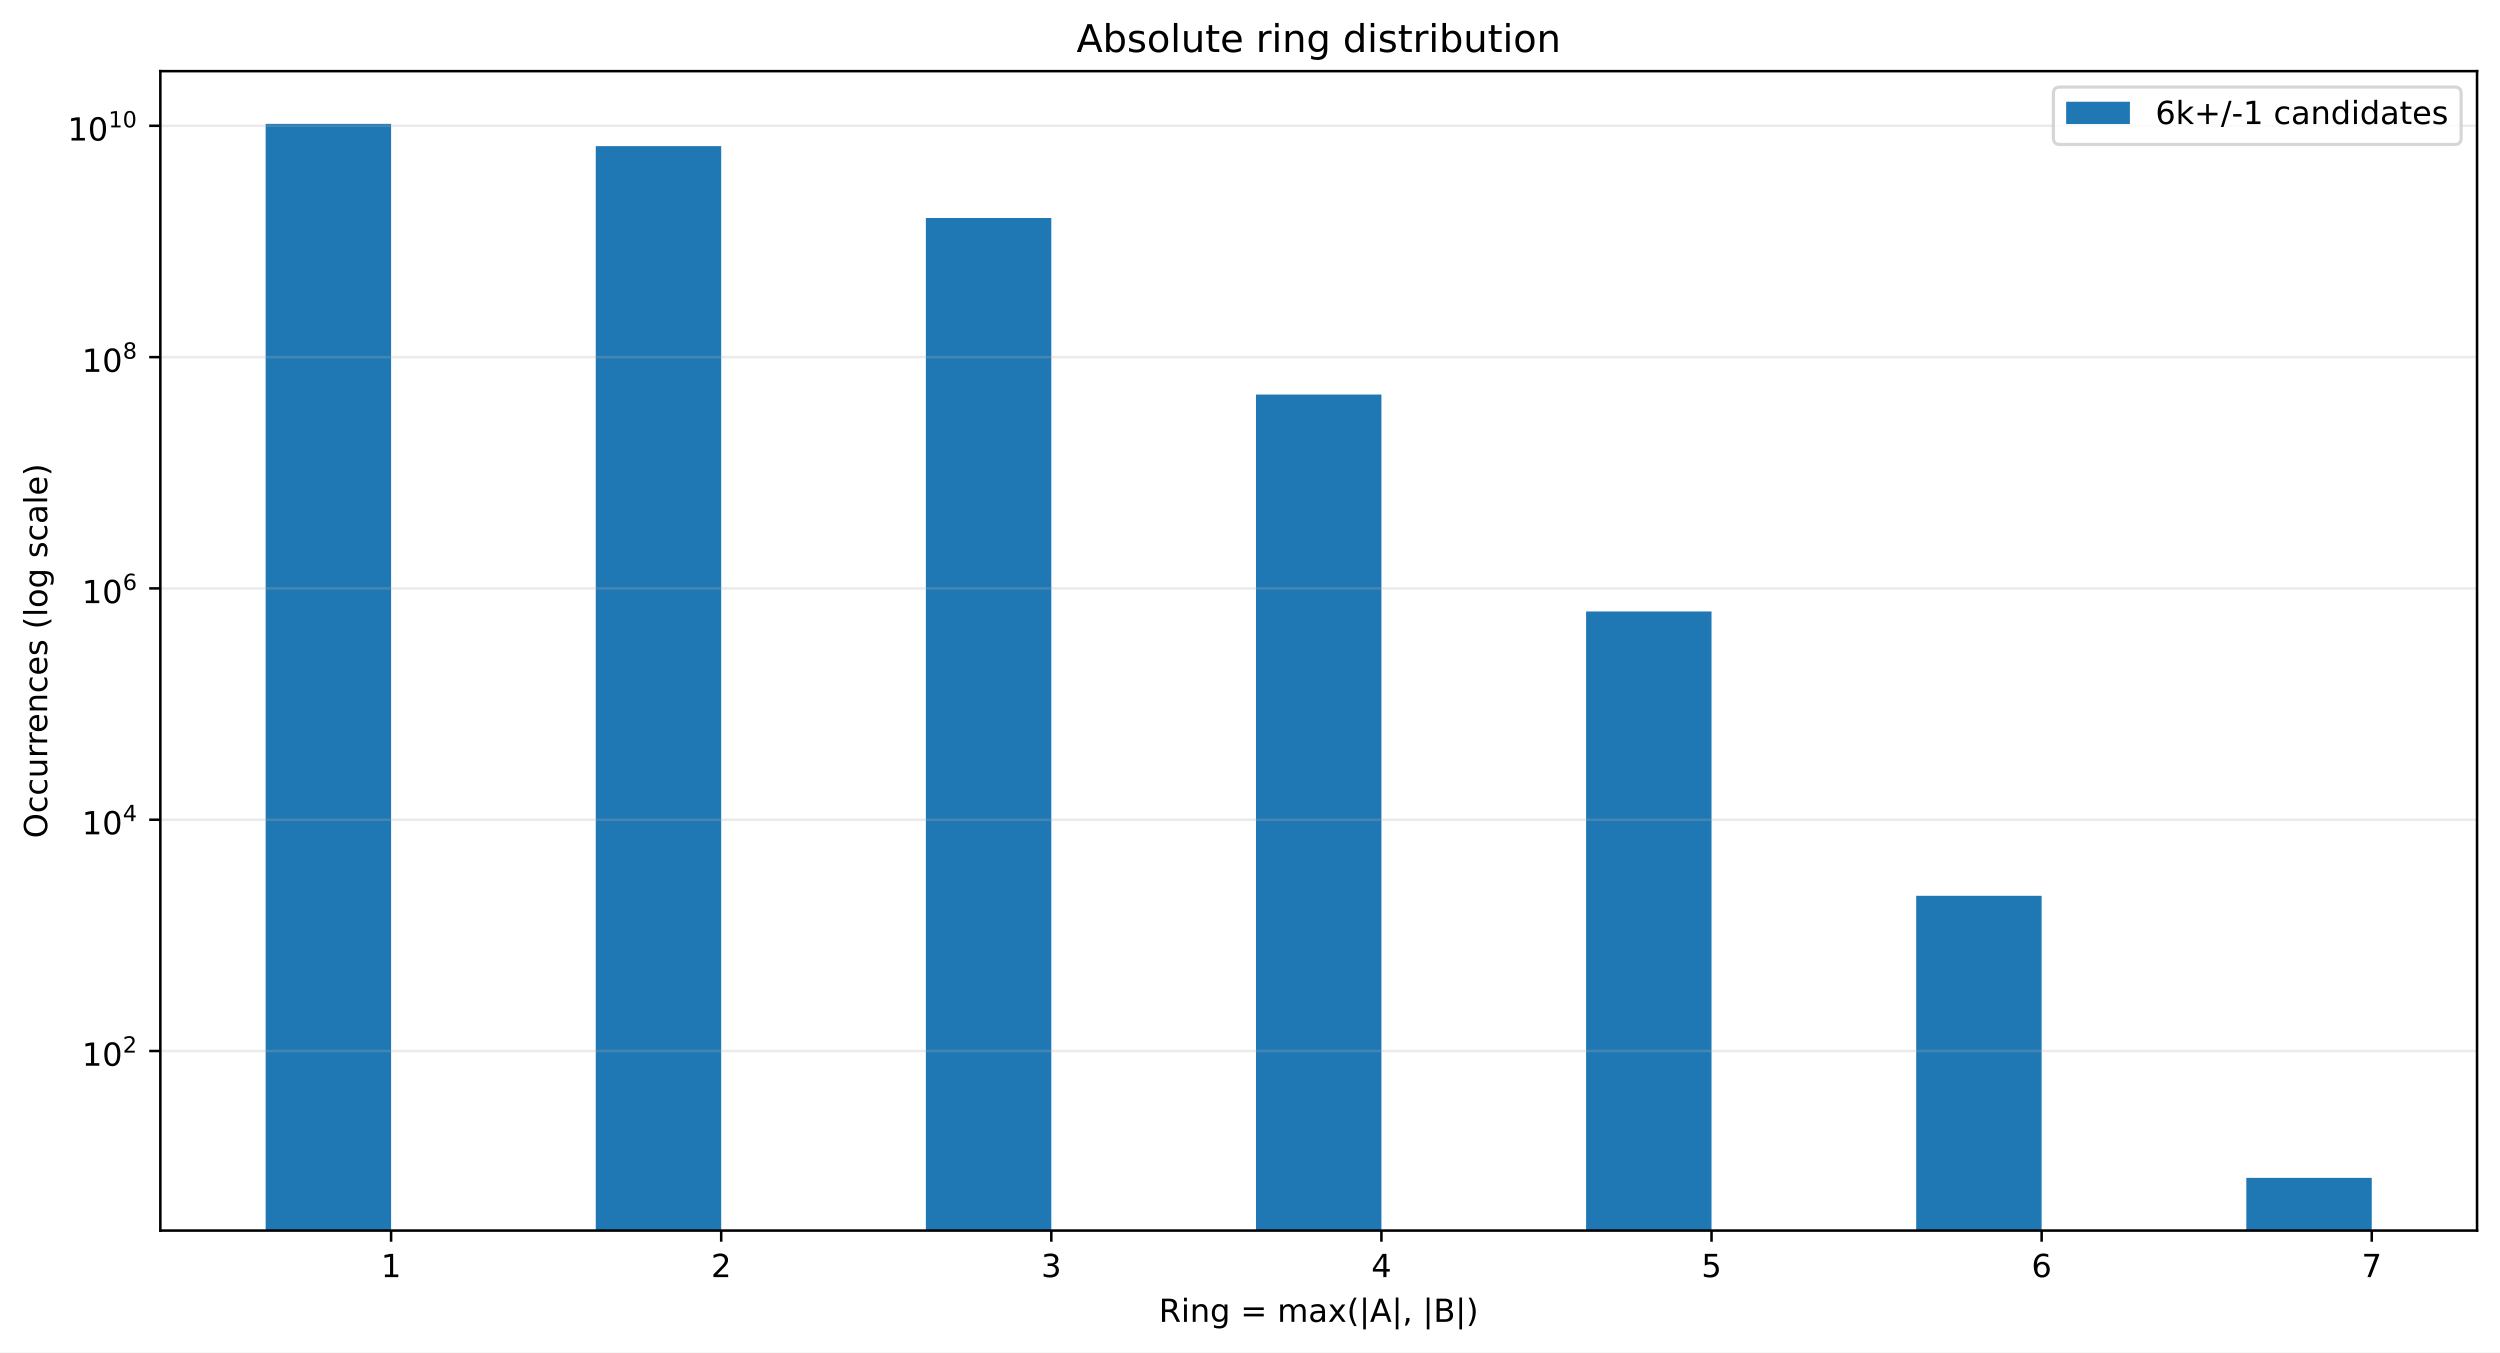
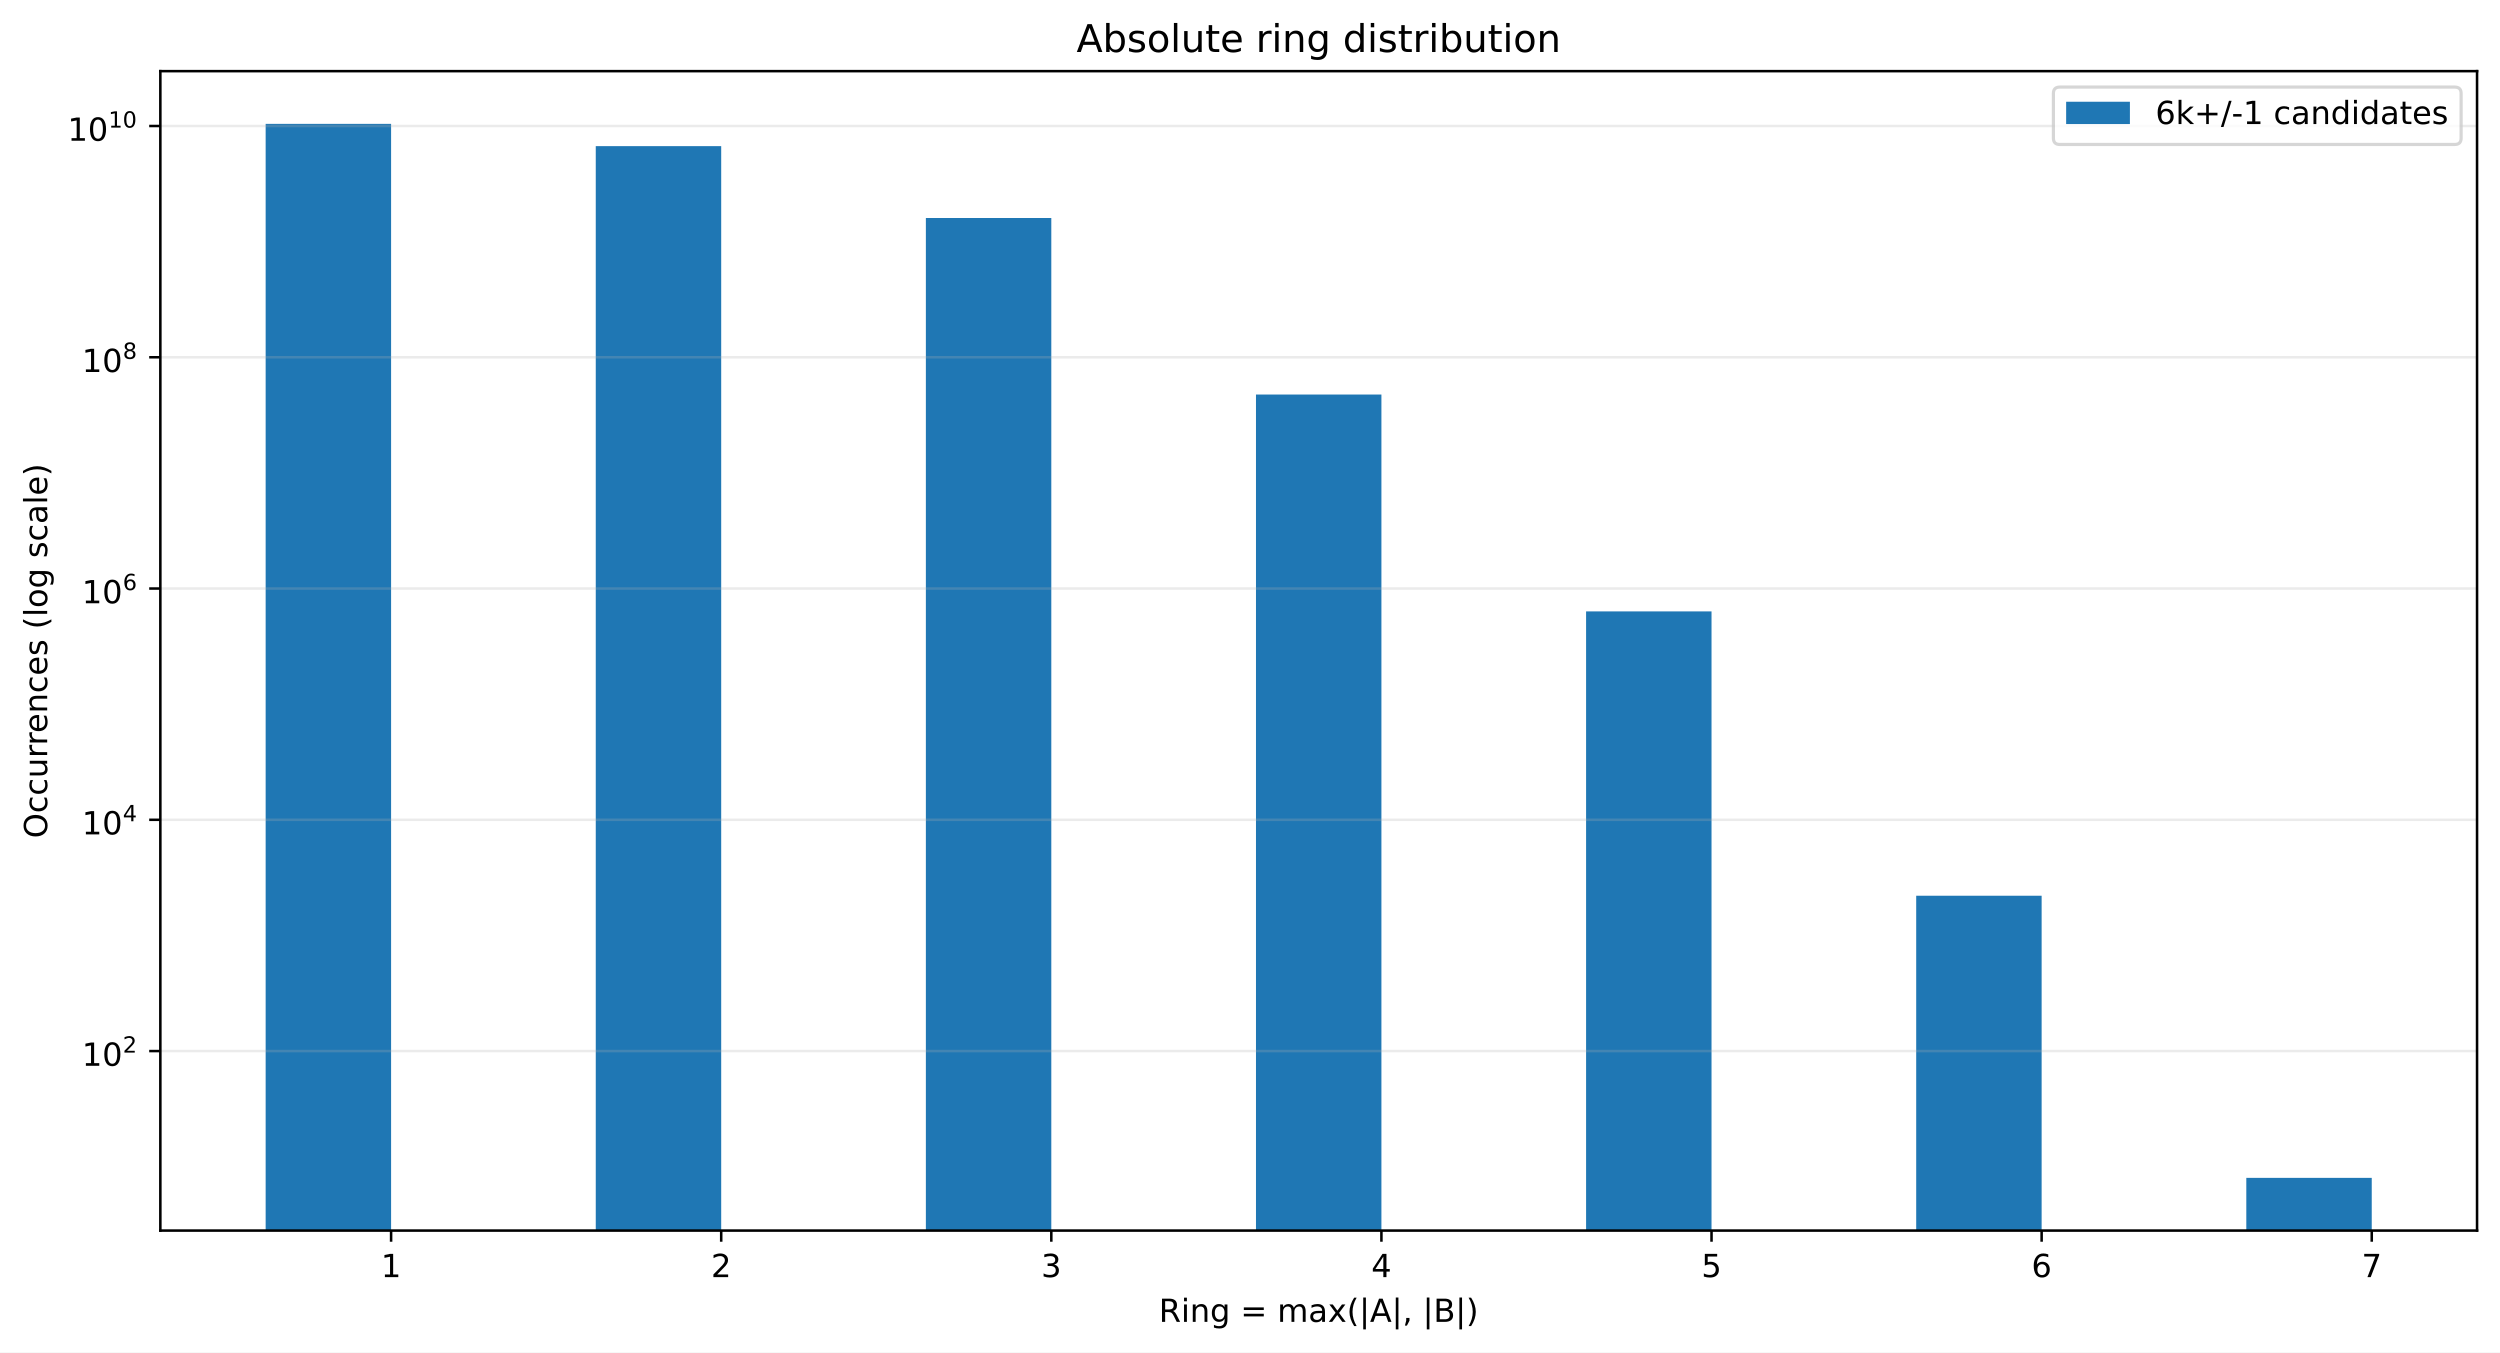
<svg xmlns="http://www.w3.org/2000/svg" xmlns:xlink="http://www.w3.org/1999/xlink" width="784.258pt" height="424.28pt" viewBox="0 0 784.258 424.28" version="1.1">
  <defs>
    <style type="text/css">*{stroke-linejoin: round; stroke-linecap: butt}</style>
  </defs>
  <g id="figure_1">
    <g id="patch_1">
      <path d="M 0 424.28  L 784.258 424.28  L 784.258 0  L 0 0  z " style="fill: #ffffff" />
    </g>
    <g id="axes_1">
      <g id="patch_2">
        <path d="M 50.301 386.036  L 777.058 386.036  L 777.058 22.318  L 50.301 22.318  z " style="fill: #ffffff" />
      </g>
      <g id="patch_3">
-         <path d="M 83.335 36682.418  L 122.687 36682.418  L 122.687 38.851  L 83.335 38.851  z " clip-path="url(#p34bafd5a0c)" style="fill: #1f77b4" />
+         <path d="M 83.335 36674.948  L 122.687 36674.948  L 122.687 38.851  L 83.335 38.851  z " clip-path="url(#pfcf4d84182)" style="fill: #1f77b4" />
      </g>
      <g id="patch_4">
-         <path d="M 186.891 36682.418  L 226.243 36682.418  L 226.243 45.834  L 186.891 45.834  z " clip-path="url(#p34bafd5a0c)" style="fill: #1f77b4" />
+         <path d="M 186.891 36674.948  L 226.243 36674.948  L 226.243 45.833  L 186.891 45.833  z " clip-path="url(#pfcf4d84182)" style="fill: #1f77b4" />
      </g>
      <g id="patch_5">
-         <path d="M 290.448 36682.418  L 329.799 36682.418  L 329.799 68.389  L 290.448 68.389  z " clip-path="url(#p34bafd5a0c)" style="fill: #1f77b4" />
+         <path d="M 290.448 36674.948  L 329.799 36674.948  L 329.799 68.383  L 290.448 68.383  z " clip-path="url(#pfcf4d84182)" style="fill: #1f77b4" />
      </g>
      <g id="patch_6">
-         <path d="M 394.004 36682.418  L 433.355 36682.418  L 433.355 123.774  L 394.004 123.774  z " clip-path="url(#p34bafd5a0c)" style="fill: #1f77b4" />
+         <path d="M 394.004 36674.948  L 433.355 36674.948  L 433.355 123.756  L 394.004 123.756  z " clip-path="url(#pfcf4d84182)" style="fill: #1f77b4" />
      </g>
      <g id="patch_7">
-         <path d="M 497.56 36682.418  L 536.912 36682.418  L 536.912 191.826  L 497.56 191.826  z " clip-path="url(#p34bafd5a0c)" style="fill: #1f77b4" />
+         <path d="M 497.56 36674.948  L 536.912 36674.948  L 536.912 191.794  L 497.56 191.794  z " clip-path="url(#pfcf4d84182)" style="fill: #1f77b4" />
      </g>
      <g id="patch_8">
-         <path d="M 601.116 36682.418  L 640.468 36682.418  L 640.468 281.018  L 601.116 281.018  z " clip-path="url(#p34bafd5a0c)" style="fill: #1f77b4" />
+         <path d="M 601.116 36674.948  L 640.468 36674.948  L 640.468 280.986  L 601.116 280.986  z " clip-path="url(#pfcf4d84182)" style="fill: #1f77b4" />
      </g>
      <g id="patch_9">
-         <path d="M 704.673 36682.418  L 744.024 36682.418  L 744.024 369.503  L 704.673 369.503  z " clip-path="url(#p34bafd5a0c)" style="fill: #1f77b4" />
+         <path d="M 704.673 36674.948  L 744.024 36674.948  L 744.024 369.503  L 704.673 369.503  z " clip-path="url(#pfcf4d84182)" style="fill: #1f77b4" />
      </g>
      <g id="matplotlib.axis_1">
        <g id="xtick_1">
          <g id="line2d_1">
            <defs>
-               <path id="m6cab4f692e" d="M 0 0  L 0 3.5  " style="stroke: #000000; stroke-width: 0.8" />
+               <path id="mf76ab52acd" d="M 0 0  L 0 3.5  " style="stroke: #000000; stroke-width: 0.8" />
            </defs>
            <g>
-               <use xlink:href="#m6cab4f692e" x="122.687" y="386.036" style="stroke: #000000; stroke-width: 0.8" />
+               <use xlink:href="#mf76ab52acd" x="122.687" y="386.036" style="stroke: #000000; stroke-width: 0.8" />
            </g>
          </g>
          <g id="text_1">
            <g transform="translate(119.5053 400.6334) scale(0.1 -0.1)">
              <defs>
                <path id="DejaVuSans-14" d="M 794 531  L 1825 531  L 1825 4091  L 703 3866  L 703 4441  L 1819 4666  L 2450 4666  L 2450 531  L 3481 531  L 3481 0  L 794 0  L 794 531  z " transform="scale(0.015625)" />
              </defs>
              <use xlink:href="#DejaVuSans-14" />
            </g>
          </g>
        </g>
        <g id="xtick_2">
          <g id="line2d_2">
            <g>
-               <use xlink:href="#m6cab4f692e" x="226.243" y="386.036" style="stroke: #000000; stroke-width: 0.8" />
+               <use xlink:href="#mf76ab52acd" x="226.243" y="386.036" style="stroke: #000000; stroke-width: 0.8" />
            </g>
          </g>
          <g id="text_2">
            <g transform="translate(223.0616 400.6334) scale(0.1 -0.1)">
              <defs>
                <path id="DejaVuSans-15" d="M 1228 531  L 3431 531  L 3431 0  L 469 0  L 469 531  Q 828 903 1448 1529  Q 2069 2156 2228 2338  Q 2531 2678 2651 2914  Q 2772 3150 2772 3378  Q 2772 3750 2511 3984  Q 2250 4219 1831 4219  Q 1534 4219 1204 4116  Q 875 4013 500 3803  L 500 4441  Q 881 4594 1212 4672  Q 1544 4750 1819 4750  Q 2544 4750 2975 4387  Q 3406 4025 3406 3419  Q 3406 3131 3298 2873  Q 3191 2616 2906 2266  Q 2828 2175 2409 1742  Q 1991 1309 1228 531  z " transform="scale(0.015625)" />
              </defs>
              <use xlink:href="#DejaVuSans-15" />
            </g>
          </g>
        </g>
        <g id="xtick_3">
          <g id="line2d_3">
            <g>
-               <use xlink:href="#m6cab4f692e" x="329.799" y="386.036" style="stroke: #000000; stroke-width: 0.8" />
+               <use xlink:href="#mf76ab52acd" x="329.799" y="386.036" style="stroke: #000000; stroke-width: 0.8" />
            </g>
          </g>
          <g id="text_3">
            <g transform="translate(326.6178 400.6334) scale(0.1 -0.1)">
              <defs>
                <path id="DejaVuSans-16" d="M 2597 2516  Q 3050 2419 3304 2112  Q 3559 1806 3559 1356  Q 3559 666 3084 287  Q 2609 -91 1734 -91  Q 1441 -91 1130 -33  Q 819 25 488 141  L 488 750  Q 750 597 1062 519  Q 1375 441 1716 441  Q 2309 441 2620 675  Q 2931 909 2931 1356  Q 2931 1769 2642 2001  Q 2353 2234 1838 2234  L 1294 2234  L 1294 2753  L 1863 2753  Q 2328 2753 2575 2939  Q 2822 3125 2822 3475  Q 2822 3834 2567 4026  Q 2313 4219 1838 4219  Q 1578 4219 1281 4162  Q 984 4106 628 3988  L 628 4550  Q 988 4650 1302 4700  Q 1616 4750 1894 4750  Q 2613 4750 3031 4423  Q 3450 4097 3450 3541  Q 3450 3153 3228 2886  Q 3006 2619 2597 2516  z " transform="scale(0.015625)" />
              </defs>
              <use xlink:href="#DejaVuSans-16" />
            </g>
          </g>
        </g>
        <g id="xtick_4">
          <g id="line2d_4">
            <g>
-               <use xlink:href="#m6cab4f692e" x="433.355" y="386.036" style="stroke: #000000; stroke-width: 0.8" />
+               <use xlink:href="#mf76ab52acd" x="433.355" y="386.036" style="stroke: #000000; stroke-width: 0.8" />
            </g>
          </g>
          <g id="text_4">
            <g transform="translate(430.174 400.6334) scale(0.1 -0.1)">
              <defs>
                <path id="DejaVuSans-17" d="M 2419 4116  L 825 1625  L 2419 1625  L 2419 4116  z M 2253 4666  L 3047 4666  L 3047 1625  L 3713 1625  L 3713 1100  L 3047 1100  L 3047 0  L 2419 0  L 2419 1100  L 313 1100  L 313 1709  L 2253 4666  z " transform="scale(0.015625)" />
              </defs>
              <use xlink:href="#DejaVuSans-17" />
            </g>
          </g>
        </g>
        <g id="xtick_5">
          <g id="line2d_5">
            <g>
-               <use xlink:href="#m6cab4f692e" x="536.912" y="386.036" style="stroke: #000000; stroke-width: 0.8" />
+               <use xlink:href="#mf76ab52acd" x="536.912" y="386.036" style="stroke: #000000; stroke-width: 0.8" />
            </g>
          </g>
          <g id="text_5">
            <g transform="translate(533.7303 400.6334) scale(0.1 -0.1)">
              <defs>
                <path id="DejaVuSans-18" d="M 691 4666  L 3169 4666  L 3169 4134  L 1269 4134  L 1269 2991  Q 1406 3038 1543 3061  Q 1681 3084 1819 3084  Q 2600 3084 3056 2656  Q 3513 2228 3513 1497  Q 3513 744 3044 326  Q 2575 -91 1722 -91  Q 1428 -91 1123 -41  Q 819 9 494 109  L 494 744  Q 775 591 1075 516  Q 1375 441 1709 441  Q 2250 441 2565 725  Q 2881 1009 2881 1497  Q 2881 1984 2565 2268  Q 2250 2553 1709 2553  Q 1456 2553 1204 2497  Q 953 2441 691 2322  L 691 4666  z " transform="scale(0.015625)" />
              </defs>
              <use xlink:href="#DejaVuSans-18" />
            </g>
          </g>
        </g>
        <g id="xtick_6">
          <g id="line2d_6">
            <g>
-               <use xlink:href="#m6cab4f692e" x="640.468" y="386.036" style="stroke: #000000; stroke-width: 0.8" />
+               <use xlink:href="#mf76ab52acd" x="640.468" y="386.036" style="stroke: #000000; stroke-width: 0.8" />
            </g>
          </g>
          <g id="text_6">
            <g transform="translate(637.2865 400.6334) scale(0.1 -0.1)">
              <defs>
                <path id="DejaVuSans-19" d="M 2113 2584  Q 1688 2584 1439 2293  Q 1191 2003 1191 1497  Q 1191 994 1439 701  Q 1688 409 2113 409  Q 2538 409 2786 701  Q 3034 994 3034 1497  Q 3034 2003 2786 2293  Q 2538 2584 2113 2584  z M 3366 4563  L 3366 3988  Q 3128 4100 2886 4159  Q 2644 4219 2406 4219  Q 1781 4219 1451 3797  Q 1122 3375 1075 2522  Q 1259 2794 1537 2939  Q 1816 3084 2150 3084  Q 2853 3084 3261 2657  Q 3669 2231 3669 1497  Q 3669 778 3244 343  Q 2819 -91 2113 -91  Q 1303 -91 875 529  Q 447 1150 447 2328  Q 447 3434 972 4092  Q 1497 4750 2381 4750  Q 2619 4750 2861 4703  Q 3103 4656 3366 4563  z " transform="scale(0.015625)" />
              </defs>
              <use xlink:href="#DejaVuSans-19" />
            </g>
          </g>
        </g>
        <g id="xtick_7">
          <g id="line2d_7">
            <g>
-               <use xlink:href="#m6cab4f692e" x="744.024" y="386.036" style="stroke: #000000; stroke-width: 0.8" />
+               <use xlink:href="#mf76ab52acd" x="744.024" y="386.036" style="stroke: #000000; stroke-width: 0.8" />
            </g>
          </g>
          <g id="text_7">
            <g transform="translate(740.8427 400.6334) scale(0.1 -0.1)">
              <defs>
                <path id="DejaVuSans-1a" d="M 525 4666  L 3525 4666  L 3525 4397  L 1831 0  L 1172 0  L 2766 4134  L 525 4134  L 525 4666  z " transform="scale(0.015625)" />
              </defs>
              <use xlink:href="#DejaVuSans-1a" />
            </g>
          </g>
        </g>
        <g id="text_8">
          <g transform="translate(363.5437 414.678) scale(0.1 -0.1)">
            <defs>
              <path id="DejaVuSans-35" d="M 2841 2188  Q 3044 2119 3236 1894  Q 3428 1669 3622 1275  L 4263 0  L 3584 0  L 2988 1197  Q 2756 1666 2539 1819  Q 2322 1972 1947 1972  L 1259 1972  L 1259 0  L 628 0  L 628 4666  L 2053 4666  Q 2853 4666 3247 4331  Q 3641 3997 3641 3322  Q 3641 2881 3436 2590  Q 3231 2300 2841 2188  z M 1259 4147  L 1259 2491  L 2053 2491  Q 2509 2491 2742 2702  Q 2975 2913 2975 3322  Q 2975 3731 2742 3939  Q 2509 4147 2053 4147  L 1259 4147  z " transform="scale(0.015625)" />
              <path id="DejaVuSans-4c" d="M 603 3500  L 1178 3500  L 1178 0  L 603 0  L 603 3500  z M 603 4863  L 1178 4863  L 1178 4134  L 603 4134  L 603 4863  z " transform="scale(0.015625)" />
              <path id="DejaVuSans-51" d="M 3513 2113  L 3513 0  L 2938 0  L 2938 2094  Q 2938 2591 2744 2837  Q 2550 3084 2163 3084  Q 1697 3084 1428 2787  Q 1159 2491 1159 1978  L 1159 0  L 581 0  L 581 3500  L 1159 3500  L 1159 2956  Q 1366 3272 1645 3428  Q 1925 3584 2291 3584  Q 2894 3584 3203 3211  Q 3513 2838 3513 2113  z " transform="scale(0.015625)" />
              <path id="DejaVuSans-4a" d="M 2906 1791  Q 2906 2416 2648 2759  Q 2391 3103 1925 3103  Q 1463 3103 1205 2759  Q 947 2416 947 1791  Q 947 1169 1205 825  Q 1463 481 1925 481  Q 2391 481 2648 825  Q 2906 1169 2906 1791  z M 3481 434  Q 3481 -459 3084 -895  Q 2688 -1331 1869 -1331  Q 1566 -1331 1297 -1286  Q 1028 -1241 775 -1147  L 775 -588  Q 1028 -725 1275 -790  Q 1522 -856 1778 -856  Q 2344 -856 2625 -561  Q 2906 -266 2906 331  L 2906 616  Q 2728 306 2450 153  Q 2172 0 1784 0  Q 1141 0 747 490  Q 353 981 353 1791  Q 353 2603 747 3093  Q 1141 3584 1784 3584  Q 2172 3584 2450 3431  Q 2728 3278 2906 2969  L 2906 3500  L 3481 3500  L 3481 434  z " transform="scale(0.015625)" />
              <path id="DejaVuSans-3" transform="scale(0.015625)" />
              <path id="DejaVuSans-20" d="M 678 2906  L 4684 2906  L 4684 2381  L 678 2381  L 678 2906  z M 678 1631  L 4684 1631  L 4684 1100  L 678 1100  L 678 1631  z " transform="scale(0.015625)" />
              <path id="DejaVuSans-50" d="M 3328 2828  Q 3544 3216 3844 3400  Q 4144 3584 4550 3584  Q 5097 3584 5394 3201  Q 5691 2819 5691 2113  L 5691 0  L 5113 0  L 5113 2094  Q 5113 2597 4934 2840  Q 4756 3084 4391 3084  Q 3944 3084 3684 2787  Q 3425 2491 3425 1978  L 3425 0  L 2847 0  L 2847 2094  Q 2847 2600 2669 2842  Q 2491 3084 2119 3084  Q 1678 3084 1418 2786  Q 1159 2488 1159 1978  L 1159 0  L 581 0  L 581 3500  L 1159 3500  L 1159 2956  Q 1356 3278 1631 3431  Q 1906 3584 2284 3584  Q 2666 3584 2933 3390  Q 3200 3197 3328 2828  z " transform="scale(0.015625)" />
              <path id="DejaVuSans-44" d="M 2194 1759  Q 1497 1759 1228 1600  Q 959 1441 959 1056  Q 959 750 1161 570  Q 1363 391 1709 391  Q 2188 391 2477 730  Q 2766 1069 2766 1631  L 2766 1759  L 2194 1759  z M 3341 1997  L 3341 0  L 2766 0  L 2766 531  Q 2569 213 2275 61  Q 1981 -91 1556 -91  Q 1019 -91 701 211  Q 384 513 384 1019  Q 384 1609 779 1909  Q 1175 2209 1959 2209  L 2766 2209  L 2766 2266  Q 2766 2663 2505 2880  Q 2244 3097 1772 3097  Q 1472 3097 1187 3025  Q 903 2953 641 2809  L 641 3341  Q 956 3463 1253 3523  Q 1550 3584 1831 3584  Q 2591 3584 2966 3190  Q 3341 2797 3341 1997  z " transform="scale(0.015625)" />
              <path id="DejaVuSans-5b" d="M 3513 3500  L 2247 1797  L 3578 0  L 2900 0  L 1881 1375  L 863 0  L 184 0  L 1544 1831  L 300 3500  L 978 3500  L 1906 2253  L 2834 3500  L 3513 3500  z " transform="scale(0.015625)" />
              <path id="DejaVuSans-b" d="M 1984 4856  Q 1566 4138 1362 3434  Q 1159 2731 1159 2009  Q 1159 1288 1364 580  Q 1569 -128 1984 -844  L 1484 -844  Q 1016 -109 783 600  Q 550 1309 550 2009  Q 550 2706 781 3412  Q 1013 4119 1484 4856  L 1984 4856  z " transform="scale(0.015625)" />
              <path id="DejaVuSans-5f" d="M 1344 4891  L 1344 -1509  L 813 -1509  L 813 4891  L 1344 4891  z " transform="scale(0.015625)" />
              <path id="DejaVuSans-24" d="M 2188 4044  L 1331 1722  L 3047 1722  L 2188 4044  z M 1831 4666  L 2547 4666  L 4325 0  L 3669 0  L 3244 1197  L 1141 1197  L 716 0  L 50 0  L 1831 4666  z " transform="scale(0.015625)" />
              <path id="DejaVuSans-f" d="M 750 794  L 1409 794  L 1409 256  L 897 -744  L 494 -744  L 750 256  L 750 794  z " transform="scale(0.015625)" />
              <path id="DejaVuSans-25" d="M 1259 2228  L 1259 519  L 2272 519  Q 2781 519 3026 730  Q 3272 941 3272 1375  Q 3272 1813 3026 2020  Q 2781 2228 2272 2228  L 1259 2228  z M 1259 4147  L 1259 2741  L 2194 2741  Q 2656 2741 2882 2914  Q 3109 3088 3109 3444  Q 3109 3797 2882 3972  Q 2656 4147 2194 4147  L 1259 4147  z M 628 4666  L 2241 4666  Q 2963 4666 3353 4366  Q 3744 4066 3744 3513  Q 3744 3084 3544 2831  Q 3344 2578 2956 2516  Q 3422 2416 3680 2098  Q 3938 1781 3938 1306  Q 3938 681 3513 340  Q 3088 0 2303 0  L 628 0  L 628 4666  z " transform="scale(0.015625)" />
              <path id="DejaVuSans-c" d="M 513 4856  L 1013 4856  Q 1481 4119 1714 3412  Q 1947 2706 1947 2009  Q 1947 1309 1714 600  Q 1481 -109 1013 -844  L 513 -844  Q 928 -128 1133 580  Q 1338 1288 1338 2009  Q 1338 2731 1133 3434  Q 928 4138 513 4856  z " transform="scale(0.015625)" />
            </defs>
            <use xlink:href="#DejaVuSans-35" />
            <use xlink:href="#DejaVuSans-4c" transform="translate(69.48438 0)" />
            <use xlink:href="#DejaVuSans-51" transform="translate(97.26562 0)" />
            <use xlink:href="#DejaVuSans-4a" transform="translate(160.6406 0)" />
            <use xlink:href="#DejaVuSans-3" transform="translate(224.125 0)" />
            <use xlink:href="#DejaVuSans-20" transform="translate(255.9062 0)" />
            <use xlink:href="#DejaVuSans-3" transform="translate(339.7031 0)" />
            <use xlink:href="#DejaVuSans-50" transform="translate(371.4844 0)" />
            <use xlink:href="#DejaVuSans-44" transform="translate(468.8906 0)" />
            <use xlink:href="#DejaVuSans-5b" transform="translate(530.1719 0)" />
            <use xlink:href="#DejaVuSans-b" transform="translate(589.3594 0)" />
            <use xlink:href="#DejaVuSans-5f" transform="translate(628.375 0)" />
            <use xlink:href="#DejaVuSans-24" transform="translate(662.0625 0)" />
            <use xlink:href="#DejaVuSans-5f" transform="translate(730.4688 0)" />
            <use xlink:href="#DejaVuSans-f" transform="translate(764.1562 0)" />
            <use xlink:href="#DejaVuSans-3" transform="translate(795.9375 0)" />
            <use xlink:href="#DejaVuSans-5f" transform="translate(827.7188 0)" />
            <use xlink:href="#DejaVuSans-25" transform="translate(861.4062 0)" />
            <use xlink:href="#DejaVuSans-5f" transform="translate(930.0156 0)" />
            <use xlink:href="#DejaVuSans-c" transform="translate(963.7031 0)" />
          </g>
        </g>
      </g>
      <g id="matplotlib.axis_2">
        <g id="ytick_1">
          <g id="line2d_8">
-             <path d="M 50.301 329.707  L 777.058 329.707  " clip-path="url(#p34bafd5a0c)" style="fill: none; stroke: #b0b0b0; stroke-opacity: 0.25; stroke-width: 0.8; stroke-linecap: square" />
+             <path d="M 50.301 329.715  L 777.058 329.715  " clip-path="url(#pfcf4d84182)" style="fill: none; stroke: #b0b0b0; stroke-opacity: 0.25; stroke-width: 0.8; stroke-linecap: square" />
          </g>
          <g id="line2d_9">
            <defs>
-               <path id="mc689a16786" d="M 0 0  L -3.5 0  " style="stroke: #000000; stroke-width: 0.8" />
+               <path id="m1f03baa485" d="M 0 0  L -3.5 0  " style="stroke: #000000; stroke-width: 0.8" />
            </defs>
            <g>
-               <use xlink:href="#mc689a16786" x="50.301" y="329.707" style="stroke: #000000; stroke-width: 0.8" />
+               <use xlink:href="#m1f03baa485" x="50.301" y="329.715" style="stroke: #000000; stroke-width: 0.8" />
            </g>
          </g>
          <g id="text_9">
-             <g transform="translate(25.70078 334.4071) scale(0.1 -0.1)">
+             <g transform="translate(25.70078 334.4153) scale(0.1 -0.1)">
              <defs>
                <path id="DejaVuSans-13" d="M 2034 4250  Q 1547 4250 1301 3770  Q 1056 3291 1056 2328  Q 1056 1369 1301 889  Q 1547 409 2034 409  Q 2525 409 2770 889  Q 3016 1369 3016 2328  Q 3016 3291 2770 3770  Q 2525 4250 2034 4250  z M 2034 4750  Q 2819 4750 3233 4129  Q 3647 3509 3647 2328  Q 3647 1150 3233 529  Q 2819 -91 2034 -91  Q 1250 -91 836 529  Q 422 1150 422 2328  Q 422 3509 836 4129  Q 1250 4750 2034 4750  z " transform="scale(0.015625)" />
              </defs>
              <use xlink:href="#DejaVuSans-14" transform="translate(0 0.746875)" />
              <use xlink:href="#DejaVuSans-13" transform="translate(63.62305 0.746875)" />
              <use xlink:href="#DejaVuSans-15" transform="translate(128.2031 42.04688) scale(0.7)" />
            </g>
          </g>
        </g>
        <g id="ytick_2">
          <g id="line2d_10">
-             <path d="M 50.301 257.147  L 777.058 257.147  " clip-path="url(#p34bafd5a0c)" style="fill: none; stroke: #b0b0b0; stroke-opacity: 0.25; stroke-width: 0.8; stroke-linecap: square" />
+             <path d="M 50.301 257.17  L 777.058 257.17  " clip-path="url(#pfcf4d84182)" style="fill: none; stroke: #b0b0b0; stroke-opacity: 0.25; stroke-width: 0.8; stroke-linecap: square" />
          </g>
          <g id="line2d_11">
            <g>
-               <use xlink:href="#mc689a16786" x="50.301" y="257.147" style="stroke: #000000; stroke-width: 0.8" />
+               <use xlink:href="#m1f03baa485" x="50.301" y="257.17" style="stroke: #000000; stroke-width: 0.8" />
            </g>
          </g>
          <g id="text_10">
-             <g transform="translate(25.70078 261.7968) scale(0.1 -0.1)">
+             <g transform="translate(25.70078 261.8199) scale(0.1 -0.1)">
              <use xlink:href="#DejaVuSans-14" transform="translate(0 0.665625)" />
              <use xlink:href="#DejaVuSans-13" transform="translate(63.62305 0.665625)" />
              <use xlink:href="#DejaVuSans-17" transform="translate(128.2031 41.96563) scale(0.7)" />
            </g>
          </g>
        </g>
        <g id="ytick_3">
          <g id="line2d_12">
-             <path d="M 50.301 184.586  L 777.058 184.586  " clip-path="url(#p34bafd5a0c)" style="fill: none; stroke: #b0b0b0; stroke-opacity: 0.25; stroke-width: 0.8; stroke-linecap: square" />
+             <path d="M 50.301 184.625  L 777.058 184.625  " clip-path="url(#pfcf4d84182)" style="fill: none; stroke: #b0b0b0; stroke-opacity: 0.25; stroke-width: 0.8; stroke-linecap: square" />
          </g>
          <g id="line2d_13">
            <g>
-               <use xlink:href="#mc689a16786" x="50.301" y="184.586" style="stroke: #000000; stroke-width: 0.8" />
+               <use xlink:href="#m1f03baa485" x="50.301" y="184.625" style="stroke: #000000; stroke-width: 0.8" />
            </g>
          </g>
          <g id="text_11">
-             <g transform="translate(25.70078 189.2865) scale(0.1 -0.1)">
+             <g transform="translate(25.70078 189.3245) scale(0.1 -0.1)">
              <use xlink:href="#DejaVuSans-14" transform="translate(0 0.746875)" />
              <use xlink:href="#DejaVuSans-13" transform="translate(63.62305 0.746875)" />
              <use xlink:href="#DejaVuSans-19" transform="translate(128.2031 42.04688) scale(0.7)" />
            </g>
          </g>
        </g>
        <g id="ytick_4">
          <g id="line2d_14">
-             <path d="M 50.301 112.026  L 777.058 112.026  " clip-path="url(#p34bafd5a0c)" style="fill: none; stroke: #b0b0b0; stroke-opacity: 0.25; stroke-width: 0.8; stroke-linecap: square" />
+             <path d="M 50.301 112.079  L 777.058 112.079  " clip-path="url(#pfcf4d84182)" style="fill: none; stroke: #b0b0b0; stroke-opacity: 0.25; stroke-width: 0.8; stroke-linecap: square" />
          </g>
          <g id="line2d_15">
            <g>
-               <use xlink:href="#mc689a16786" x="50.301" y="112.026" style="stroke: #000000; stroke-width: 0.8" />
+               <use xlink:href="#m1f03baa485" x="50.301" y="112.079" style="stroke: #000000; stroke-width: 0.8" />
            </g>
          </g>
          <g id="text_12">
-             <g transform="translate(25.70078 116.7262) scale(0.1 -0.1)">
+             <g transform="translate(25.70078 116.7792) scale(0.1 -0.1)">
              <defs>
                <path id="DejaVuSans-1b" d="M 2034 2216  Q 1584 2216 1326 1975  Q 1069 1734 1069 1313  Q 1069 891 1326 650  Q 1584 409 2034 409  Q 2484 409 2743 651  Q 3003 894 3003 1313  Q 3003 1734 2745 1975  Q 2488 2216 2034 2216  z M 1403 2484  Q 997 2584 770 2862  Q 544 3141 544 3541  Q 544 4100 942 4425  Q 1341 4750 2034 4750  Q 2731 4750 3128 4425  Q 3525 4100 3525 3541  Q 3525 3141 3298 2862  Q 3072 2584 2669 2484  Q 3125 2378 3379 2068  Q 3634 1759 3634 1313  Q 3634 634 3220 271  Q 2806 -91 2034 -91  Q 1263 -91 848 271  Q 434 634 434 1313  Q 434 1759 690 2068  Q 947 2378 1403 2484  z M 1172 3481  Q 1172 3119 1398 2916  Q 1625 2713 2034 2713  Q 2441 2713 2670 2916  Q 2900 3119 2900 3481  Q 2900 3844 2670 4047  Q 2441 4250 2034 4250  Q 1625 4250 1398 4047  Q 1172 3844 1172 3481  z " transform="scale(0.015625)" />
              </defs>
              <use xlink:href="#DejaVuSans-14" transform="translate(0 0.746875)" />
              <use xlink:href="#DejaVuSans-13" transform="translate(63.62305 0.746875)" />
              <use xlink:href="#DejaVuSans-1b" transform="translate(128.2031 42.04688) scale(0.7)" />
            </g>
          </g>
        </g>
        <g id="ytick_5">
          <g id="line2d_16">
-             <path d="M 50.301 39.466  L 777.058 39.466  " clip-path="url(#p34bafd5a0c)" style="fill: none; stroke: #b0b0b0; stroke-opacity: 0.25; stroke-width: 0.8; stroke-linecap: square" />
+             <path d="M 50.301 39.534  L 777.058 39.534  " clip-path="url(#pfcf4d84182)" style="fill: none; stroke: #b0b0b0; stroke-opacity: 0.25; stroke-width: 0.8; stroke-linecap: square" />
          </g>
          <g id="line2d_17">
            <g>
-               <use xlink:href="#mc689a16786" x="50.301" y="39.466" style="stroke: #000000; stroke-width: 0.8" />
+               <use xlink:href="#m1f03baa485" x="50.301" y="39.534" style="stroke: #000000; stroke-width: 0.8" />
            </g>
          </g>
          <g id="text_13">
-             <g transform="translate(21.20078 44.1659) scale(0.1 -0.1)">
+             <g transform="translate(21.20078 44.23379) scale(0.1 -0.1)">
              <use xlink:href="#DejaVuSans-14" transform="translate(0 0.746875)" />
              <use xlink:href="#DejaVuSans-13" transform="translate(63.62305 0.746875)" />
              <use xlink:href="#DejaVuSans-14" transform="translate(128.2031 42.04688) scale(0.7)" />
              <use xlink:href="#DejaVuSans-13" transform="translate(172.7393 42.04688) scale(0.7)" />
            </g>
          </g>
        </g>
        <g id="text_14">
          <g transform="translate(14.79844 262.9551) rotate(-90) scale(0.1 -0.1)">
            <defs>
              <path id="DejaVuSans-32" d="M 2522 4238  Q 1834 4238 1429 3725  Q 1025 3213 1025 2328  Q 1025 1447 1429 934  Q 1834 422 2522 422  Q 3209 422 3611 934  Q 4013 1447 4013 2328  Q 4013 3213 3611 3725  Q 3209 4238 2522 4238  z M 2522 4750  Q 3503 4750 4090 4092  Q 4678 3434 4678 2328  Q 4678 1225 4090 567  Q 3503 -91 2522 -91  Q 1538 -91 948 565  Q 359 1222 359 2328  Q 359 3434 948 4092  Q 1538 4750 2522 4750  z " transform="scale(0.015625)" />
              <path id="DejaVuSans-46" d="M 3122 3366  L 3122 2828  Q 2878 2963 2633 3030  Q 2388 3097 2138 3097  Q 1578 3097 1268 2742  Q 959 2388 959 1747  Q 959 1106 1268 751  Q 1578 397 2138 397  Q 2388 397 2633 464  Q 2878 531 3122 666  L 3122 134  Q 2881 22 2623 -34  Q 2366 -91 2075 -91  Q 1284 -91 818 406  Q 353 903 353 1747  Q 353 2603 823 3093  Q 1294 3584 2113 3584  Q 2378 3584 2631 3529  Q 2884 3475 3122 3366  z " transform="scale(0.015625)" />
              <path id="DejaVuSans-58" d="M 544 1381  L 544 3500  L 1119 3500  L 1119 1403  Q 1119 906 1312 657  Q 1506 409 1894 409  Q 2359 409 2629 706  Q 2900 1003 2900 1516  L 2900 3500  L 3475 3500  L 3475 0  L 2900 0  L 2900 538  Q 2691 219 2414 64  Q 2138 -91 1772 -91  Q 1169 -91 856 284  Q 544 659 544 1381  z M 1991 3584  L 1991 3584  z " transform="scale(0.015625)" />
              <path id="DejaVuSans-55" d="M 2631 2963  Q 2534 3019 2420 3045  Q 2306 3072 2169 3072  Q 1681 3072 1420 2755  Q 1159 2438 1159 1844  L 1159 0  L 581 0  L 581 3500  L 1159 3500  L 1159 2956  Q 1341 3275 1631 3429  Q 1922 3584 2338 3584  Q 2397 3584 2469 3576  Q 2541 3569 2628 3553  L 2631 2963  z " transform="scale(0.015625)" />
              <path id="DejaVuSans-48" d="M 3597 1894  L 3597 1613  L 953 1613  Q 991 1019 1311 708  Q 1631 397 2203 397  Q 2534 397 2845 478  Q 3156 559 3463 722  L 3463 178  Q 3153 47 2828 -22  Q 2503 -91 2169 -91  Q 1331 -91 842 396  Q 353 884 353 1716  Q 353 2575 817 3079  Q 1281 3584 2069 3584  Q 2775 3584 3186 3129  Q 3597 2675 3597 1894  z M 3022 2063  Q 3016 2534 2758 2815  Q 2500 3097 2075 3097  Q 1594 3097 1305 2825  Q 1016 2553 972 2059  L 3022 2063  z " transform="scale(0.015625)" />
              <path id="DejaVuSans-56" d="M 2834 3397  L 2834 2853  Q 2591 2978 2328 3040  Q 2066 3103 1784 3103  Q 1356 3103 1142 2972  Q 928 2841 928 2578  Q 928 2378 1081 2264  Q 1234 2150 1697 2047  L 1894 2003  Q 2506 1872 2764 1633  Q 3022 1394 3022 966  Q 3022 478 2636 193  Q 2250 -91 1575 -91  Q 1294 -91 989 -36  Q 684 19 347 128  L 347 722  Q 666 556 975 473  Q 1284 391 1588 391  Q 1994 391 2212 530  Q 2431 669 2431 922  Q 2431 1156 2273 1281  Q 2116 1406 1581 1522  L 1381 1569  Q 847 1681 609 1914  Q 372 2147 372 2553  Q 372 3047 722 3315  Q 1072 3584 1716 3584  Q 2034 3584 2315 3537  Q 2597 3491 2834 3397  z " transform="scale(0.015625)" />
              <path id="DejaVuSans-4f" d="M 603 4863  L 1178 4863  L 1178 0  L 603 0  L 603 4863  z " transform="scale(0.015625)" />
              <path id="DejaVuSans-52" d="M 1959 3097  Q 1497 3097 1228 2736  Q 959 2375 959 1747  Q 959 1119 1226 758  Q 1494 397 1959 397  Q 2419 397 2687 759  Q 2956 1122 2956 1747  Q 2956 2369 2687 2733  Q 2419 3097 1959 3097  z M 1959 3584  Q 2709 3584 3137 3096  Q 3566 2609 3566 1747  Q 3566 888 3137 398  Q 2709 -91 1959 -91  Q 1206 -91 779 398  Q 353 888 353 1747  Q 353 2609 779 3096  Q 1206 3584 1959 3584  z " transform="scale(0.015625)" />
            </defs>
            <use xlink:href="#DejaVuSans-32" />
            <use xlink:href="#DejaVuSans-46" transform="translate(78.71875 0)" />
            <use xlink:href="#DejaVuSans-46" transform="translate(133.7031 0)" />
            <use xlink:href="#DejaVuSans-58" transform="translate(188.6875 0)" />
            <use xlink:href="#DejaVuSans-55" transform="translate(252.0625 0)" />
            <use xlink:href="#DejaVuSans-55" transform="translate(291.4219 0)" />
            <use xlink:href="#DejaVuSans-48" transform="translate(330.3281 0)" />
            <use xlink:href="#DejaVuSans-51" transform="translate(391.8594 0)" />
            <use xlink:href="#DejaVuSans-46" transform="translate(455.2344 0)" />
            <use xlink:href="#DejaVuSans-48" transform="translate(510.2188 0)" />
            <use xlink:href="#DejaVuSans-56" transform="translate(571.75 0)" />
            <use xlink:href="#DejaVuSans-3" transform="translate(623.8438 0)" />
            <use xlink:href="#DejaVuSans-b" transform="translate(655.625 0)" />
            <use xlink:href="#DejaVuSans-4f" transform="translate(694.6406 0)" />
            <use xlink:href="#DejaVuSans-52" transform="translate(722.4219 0)" />
            <use xlink:href="#DejaVuSans-4a" transform="translate(783.6094 0)" />
            <use xlink:href="#DejaVuSans-3" transform="translate(847.0938 0)" />
            <use xlink:href="#DejaVuSans-56" transform="translate(878.875 0)" />
            <use xlink:href="#DejaVuSans-46" transform="translate(930.9688 0)" />
            <use xlink:href="#DejaVuSans-44" transform="translate(985.9531 0)" />
            <use xlink:href="#DejaVuSans-4f" transform="translate(1047.234 0)" />
            <use xlink:href="#DejaVuSans-48" transform="translate(1075.016 0)" />
            <use xlink:href="#DejaVuSans-c" transform="translate(1136.547 0)" />
          </g>
        </g>
      </g>
      <g id="patch_10">
        <path d="M 50.301 386.036  L 50.301 22.318  " style="fill: none; stroke: #000000; stroke-width: 0.8; stroke-linejoin: miter; stroke-linecap: square" />
      </g>
      <g id="patch_11">
        <path d="M 777.058 386.036  L 777.058 22.318  " style="fill: none; stroke: #000000; stroke-width: 0.8; stroke-linejoin: miter; stroke-linecap: square" />
      </g>
      <g id="patch_12">
        <path d="M 50.301 386.036  L 777.058 386.036  " style="fill: none; stroke: #000000; stroke-width: 0.8; stroke-linejoin: miter; stroke-linecap: square" />
      </g>
      <g id="patch_13">
        <path d="M 50.301 22.318  L 777.058 22.318  " style="fill: none; stroke: #000000; stroke-width: 0.8; stroke-linejoin: miter; stroke-linecap: square" />
      </g>
      <g id="text_15">
        <g transform="translate(337.7055 16.31812) scale(0.12 -0.12)">
          <defs>
            <path id="DejaVuSans-45" d="M 3116 1747  Q 3116 2381 2855 2742  Q 2594 3103 2138 3103  Q 1681 3103 1420 2742  Q 1159 2381 1159 1747  Q 1159 1113 1420 752  Q 1681 391 2138 391  Q 2594 391 2855 752  Q 3116 1113 3116 1747  z M 1159 2969  Q 1341 3281 1617 3432  Q 1894 3584 2278 3584  Q 2916 3584 3314 3078  Q 3713 2572 3713 1747  Q 3713 922 3314 415  Q 2916 -91 2278 -91  Q 1894 -91 1617 61  Q 1341 213 1159 525  L 1159 0  L 581 0  L 581 4863  L 1159 4863  L 1159 2969  z " transform="scale(0.015625)" />
            <path id="DejaVuSans-57" d="M 1172 4494  L 1172 3500  L 2356 3500  L 2356 3053  L 1172 3053  L 1172 1153  Q 1172 725 1289 603  Q 1406 481 1766 481  L 2356 481  L 2356 0  L 1766 0  Q 1100 0 847 248  Q 594 497 594 1153  L 594 3053  L 172 3053  L 172 3500  L 594 3500  L 594 4494  L 1172 4494  z " transform="scale(0.015625)" />
            <path id="DejaVuSans-47" d="M 2906 2969  L 2906 4863  L 3481 4863  L 3481 0  L 2906 0  L 2906 525  Q 2725 213 2448 61  Q 2172 -91 1784 -91  Q 1150 -91 751 415  Q 353 922 353 1747  Q 353 2572 751 3078  Q 1150 3584 1784 3584  Q 2172 3584 2448 3432  Q 2725 3281 2906 2969  z M 947 1747  Q 947 1113 1208 752  Q 1469 391 1925 391  Q 2381 391 2643 752  Q 2906 1113 2906 1747  Q 2906 2381 2643 2742  Q 2381 3103 1925 3103  Q 1469 3103 1208 2742  Q 947 2381 947 1747  z " transform="scale(0.015625)" />
          </defs>
          <use xlink:href="#DejaVuSans-24" />
          <use xlink:href="#DejaVuSans-45" transform="translate(68.40625 0)" />
          <use xlink:href="#DejaVuSans-56" transform="translate(131.8906 0)" />
          <use xlink:href="#DejaVuSans-52" transform="translate(183.9844 0)" />
          <use xlink:href="#DejaVuSans-4f" transform="translate(245.1719 0)" />
          <use xlink:href="#DejaVuSans-58" transform="translate(272.9531 0)" />
          <use xlink:href="#DejaVuSans-57" transform="translate(336.3281 0)" />
          <use xlink:href="#DejaVuSans-48" transform="translate(375.5312 0)" />
          <use xlink:href="#DejaVuSans-3" transform="translate(437.0625 0)" />
          <use xlink:href="#DejaVuSans-55" transform="translate(468.8438 0)" />
          <use xlink:href="#DejaVuSans-4c" transform="translate(509.9531 0)" />
          <use xlink:href="#DejaVuSans-51" transform="translate(537.7344 0)" />
          <use xlink:href="#DejaVuSans-4a" transform="translate(601.1094 0)" />
          <use xlink:href="#DejaVuSans-3" transform="translate(664.5938 0)" />
          <use xlink:href="#DejaVuSans-47" transform="translate(696.375 0)" />
          <use xlink:href="#DejaVuSans-4c" transform="translate(759.8594 0)" />
          <use xlink:href="#DejaVuSans-56" transform="translate(787.6406 0)" />
          <use xlink:href="#DejaVuSans-57" transform="translate(839.7344 0)" />
          <use xlink:href="#DejaVuSans-55" transform="translate(878.9375 0)" />
          <use xlink:href="#DejaVuSans-4c" transform="translate(920.0469 0)" />
          <use xlink:href="#DejaVuSans-45" transform="translate(947.8281 0)" />
          <use xlink:href="#DejaVuSans-58" transform="translate(1011.312 0)" />
          <use xlink:href="#DejaVuSans-57" transform="translate(1074.688 0)" />
          <use xlink:href="#DejaVuSans-4c" transform="translate(1113.891 0)" />
          <use xlink:href="#DejaVuSans-52" transform="translate(1141.672 0)" />
          <use xlink:href="#DejaVuSans-51" transform="translate(1202.859 0)" />
        </g>
      </g>
      <g id="legend_1">
        <g id="patch_14">
          <path d="M 646.158 45.319  L 770.058 45.319  Q 772.058 45.319 772.058 43.319  L 772.058 29.318  Q 772.058 27.318 770.058 27.318  L 646.158 27.318  Q 644.158 27.318 644.158 29.318  L 644.158 43.319  Q 644.158 45.319 646.158 45.319  z " style="fill: #ffffff; opacity: 0.8; stroke: #cccccc; stroke-linejoin: miter" />
        </g>
        <g id="patch_15">
          <path d="M 648.158 38.917  L 668.158 38.917  L 668.158 31.917  L 648.158 31.917  z " style="fill: #1f77b4" />
        </g>
        <g id="text_16">
          <g transform="translate(676.1584 38.91656) scale(0.1 -0.1)">
            <defs>
              <path id="DejaVuSans-4e" d="M 581 4863  L 1159 4863  L 1159 1991  L 2875 3500  L 3609 3500  L 1753 1863  L 3688 0  L 2938 0  L 1159 1709  L 1159 0  L 581 0  L 581 4863  z " transform="scale(0.015625)" />
              <path id="DejaVuSans-e" d="M 2944 4013  L 2944 2272  L 4684 2272  L 4684 1741  L 2944 1741  L 2944 0  L 2419 0  L 2419 1741  L 678 1741  L 678 2272  L 2419 2272  L 2419 4013  L 2944 4013  z " transform="scale(0.015625)" />
              <path id="DejaVuSans-12" d="M 1625 4666  L 2156 4666  L 531 -594  L 0 -594  L 1625 4666  z " transform="scale(0.015625)" />
              <path id="DejaVuSans-10" d="M 313 2009  L 1997 2009  L 1997 1497  L 313 1497  L 313 2009  z " transform="scale(0.015625)" />
            </defs>
            <use xlink:href="#DejaVuSans-19" />
            <use xlink:href="#DejaVuSans-4e" transform="translate(63.625 0)" />
            <use xlink:href="#DejaVuSans-e" transform="translate(121.5312 0)" />
            <use xlink:href="#DejaVuSans-12" transform="translate(205.3281 0)" />
            <use xlink:href="#DejaVuSans-10" transform="translate(239.0156 0)" />
            <use xlink:href="#DejaVuSans-14" transform="translate(275.0938 0)" />
            <use xlink:href="#DejaVuSans-3" transform="translate(338.7188 0)" />
            <use xlink:href="#DejaVuSans-46" transform="translate(370.5 0)" />
            <use xlink:href="#DejaVuSans-44" transform="translate(425.4844 0)" />
            <use xlink:href="#DejaVuSans-51" transform="translate(486.7656 0)" />
            <use xlink:href="#DejaVuSans-47" transform="translate(550.1406 0)" />
            <use xlink:href="#DejaVuSans-4c" transform="translate(613.625 0)" />
            <use xlink:href="#DejaVuSans-47" transform="translate(641.4062 0)" />
            <use xlink:href="#DejaVuSans-44" transform="translate(704.8906 0)" />
            <use xlink:href="#DejaVuSans-57" transform="translate(766.1719 0)" />
            <use xlink:href="#DejaVuSans-48" transform="translate(805.375 0)" />
            <use xlink:href="#DejaVuSans-56" transform="translate(866.9062 0)" />
          </g>
        </g>
      </g>
    </g>
  </g>
  <defs>
-     <clipPath id="p34bafd5a0c">
+     <clipPath id="pfcf4d84182">
      <rect x="50.301" y="22.318" width="726.758" height="363.718" />
    </clipPath>
  </defs>
</svg>
